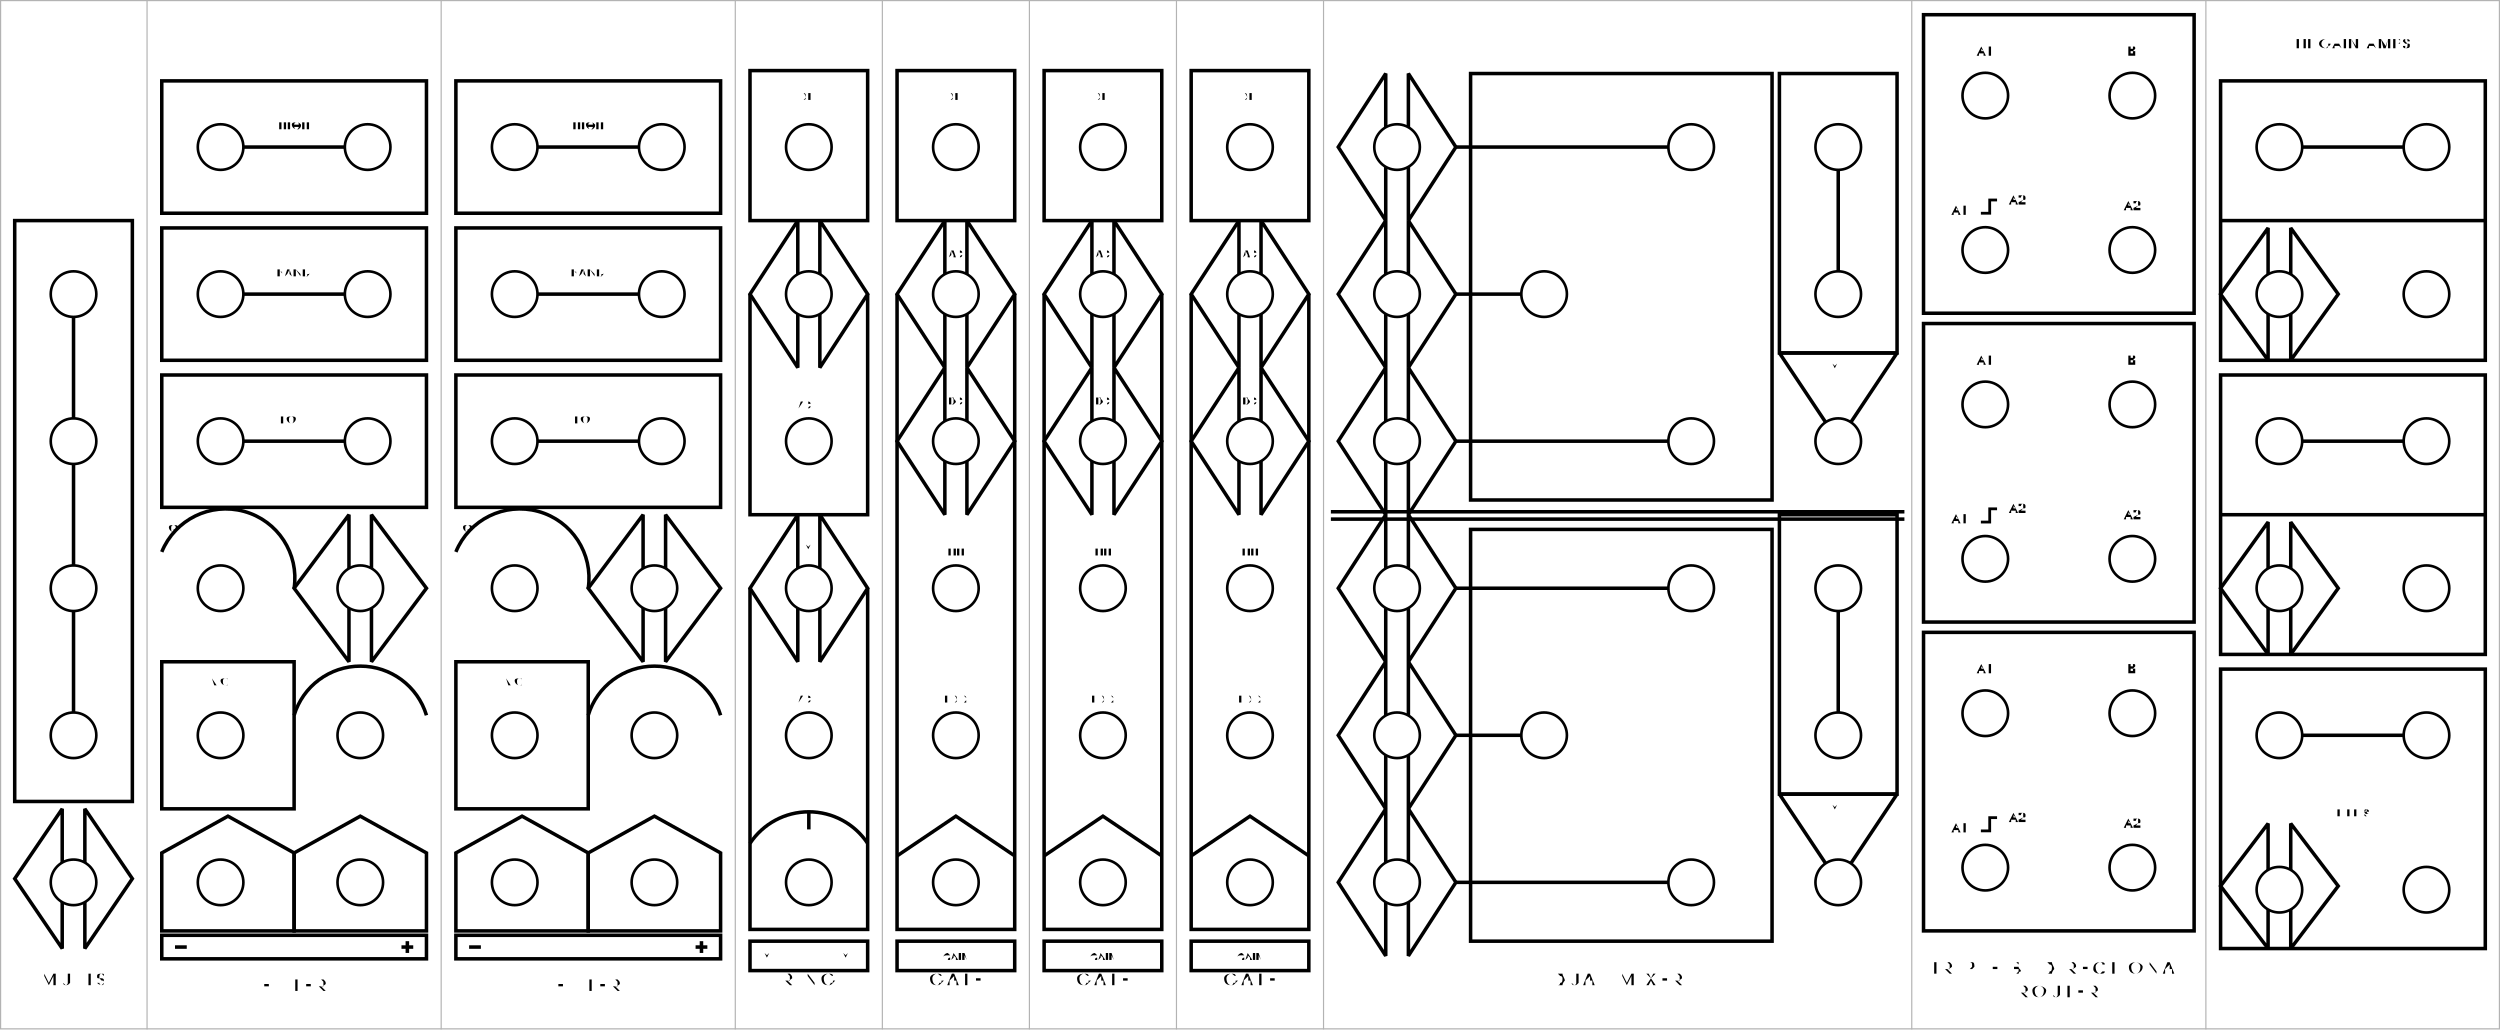
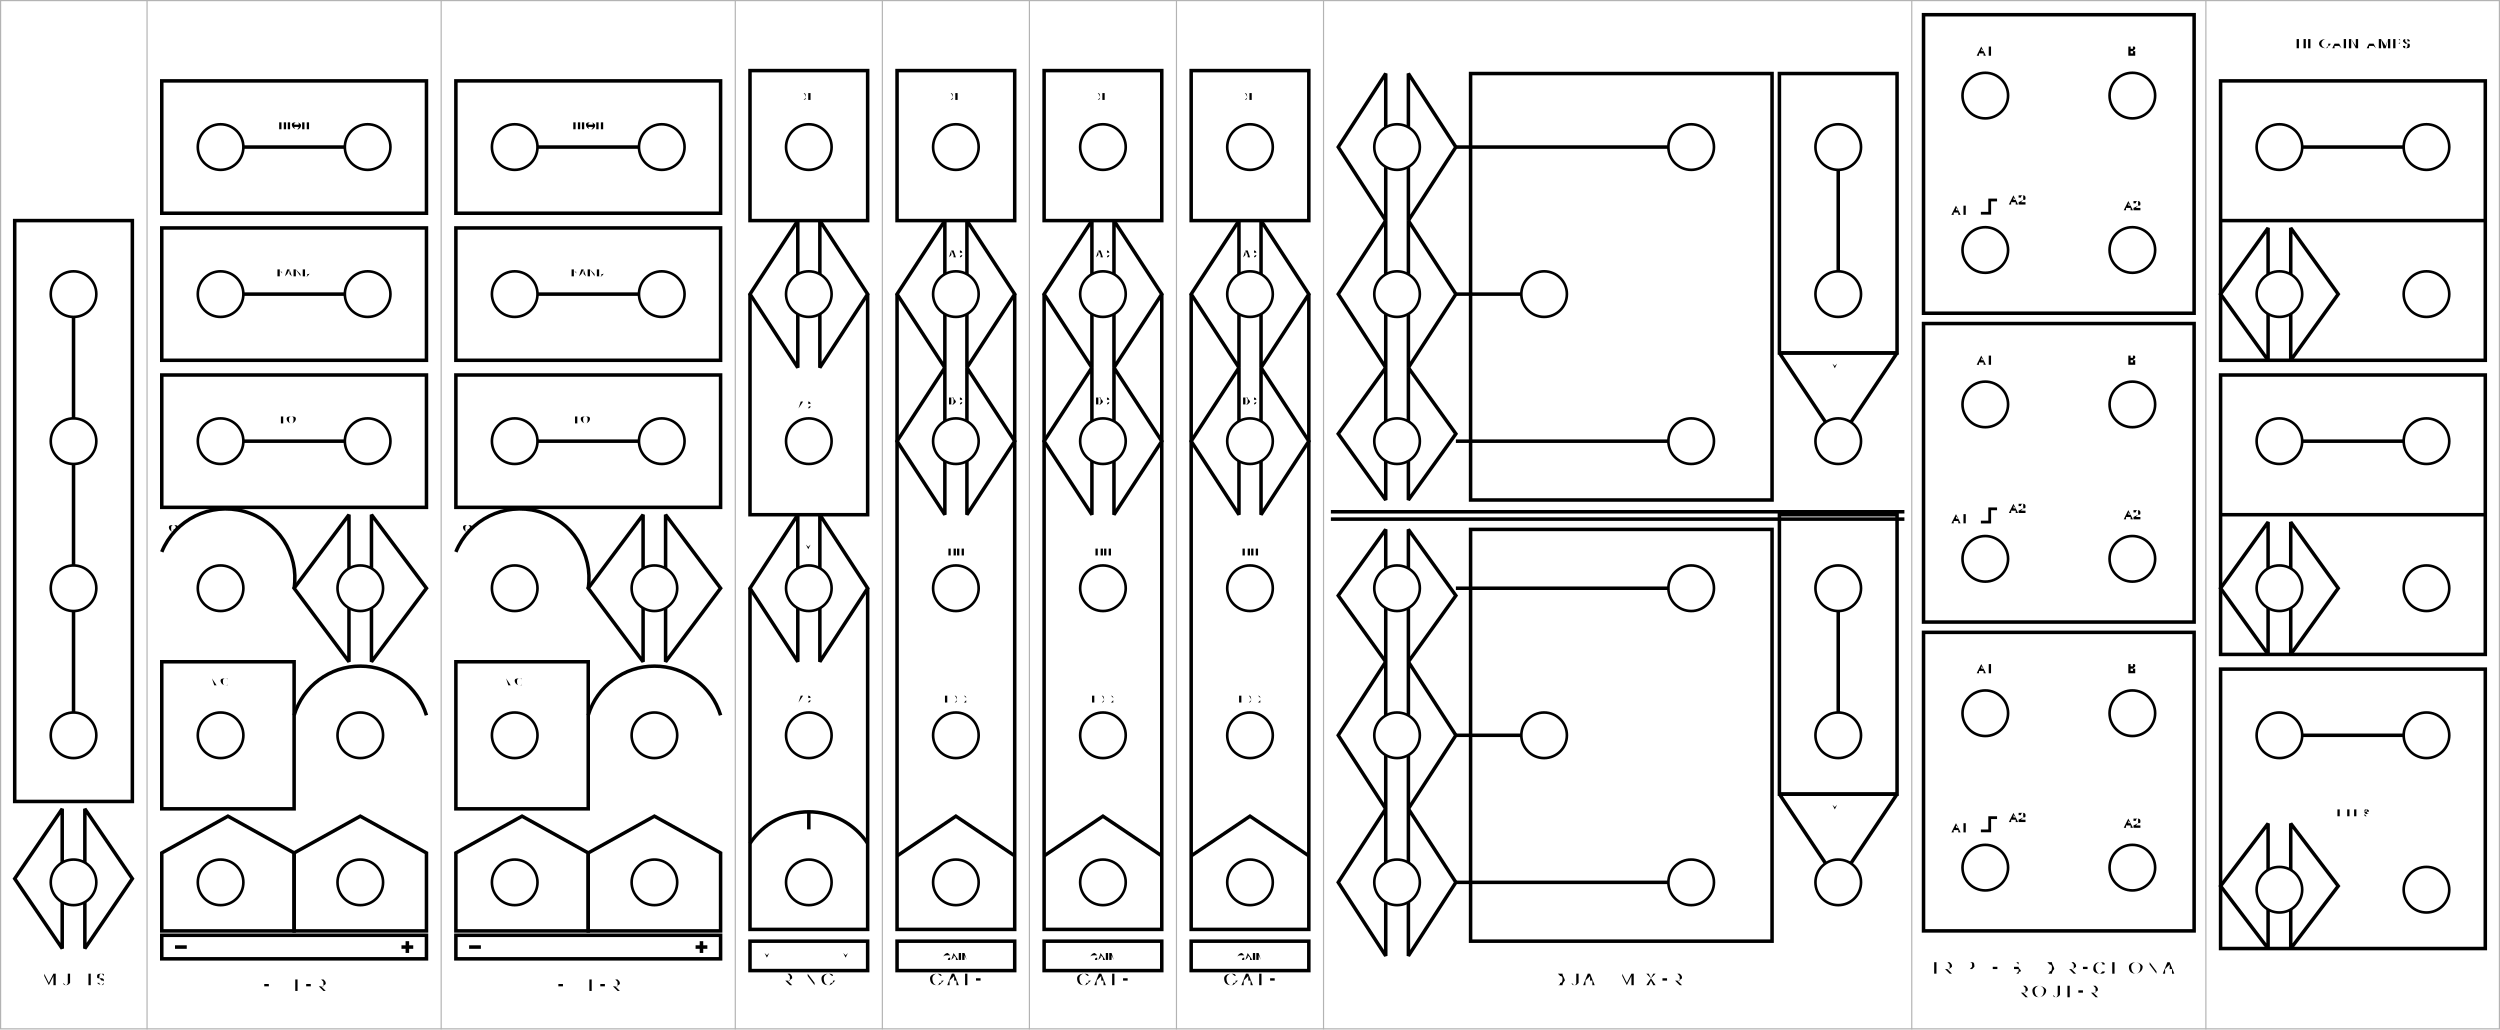
<svg xmlns="http://www.w3.org/2000/svg" width="17in" height="7in" viewBox="0 0 17 7">
  <rect x="0" y="0" width="17" height="7" fill="#ffffff" />
  <rect x="0.004" y="0.004" width="16.992" height="6.992" fill="none" stroke="#b3b3b3" stroke-width="0.008" />
  <g transform="translate(0,0)">
    <path d="M 0.1,1.5 L 0.9,1.5 L 0.9,5.45 L 0.1,5.45 Z" fill="none" stroke="#000000" stroke-width="0.024" stroke-linejoin="miter" stroke-miterlimit="1.5" stroke-linecap="butt" />
    <path d="M 0.5,2 L 0.5,5" fill="none" stroke="#000000" stroke-width="0.024" stroke-linejoin="miter" stroke-miterlimit="1.5" stroke-linecap="butt" />
    <path d="M 0.423,5.5 L 0.1,5.975 L 0.423,6.45 Z" fill="none" stroke="#000000" stroke-width="0.024" stroke-linejoin="miter" stroke-miterlimit="1.5" stroke-linecap="butt" />
    <path d="M 0.577,5.5 L 0.9,5.975 L 0.577,6.45 Z" fill="none" stroke="#000000" stroke-width="0.024" stroke-linejoin="miter" stroke-miterlimit="1.5" stroke-linecap="butt" />
    <circle cx="0.5" cy="2" r="0.155" fill="#ffffff" stroke="#000000" stroke-width="0.018" />
    <circle cx="0.5" cy="3" r="0.155" fill="#ffffff" stroke="#000000" stroke-width="0.018" />
    <circle cx="0.5" cy="4" r="0.155" fill="#ffffff" stroke="#000000" stroke-width="0.018" />
    <circle cx="0.5" cy="5" r="0.155" fill="#ffffff" stroke="#000000" stroke-width="0.018" />
    <circle cx="0.5" cy="6" r="0.155" fill="#ffffff" stroke="#000000" stroke-width="0.018" />
    <text x="0.5" y="6.7" font-family="Futura, 'Century Gothic', 'URW Gothic', 'Avant Garde', 'Liberation Sans', sans-serif" font-size="0.105" font-weight="normal" text-anchor="middle" fill="#000000" letter-spacing="0.03">MULTS</text>
  </g>
  <g transform="translate(1,0)">
    <path d="M 0.1,0.55 L 1.9,0.55 L 1.9,1.45 L 0.1,1.45 Z" fill="none" stroke="#000000" stroke-width="0.024" stroke-linejoin="miter" stroke-miterlimit="1.5" stroke-linecap="butt" />
    <text x="1" y="0.88" font-family="Futura, 'Century Gothic', 'URW Gothic', 'Avant Garde', 'Liberation Sans', sans-serif" font-size="0.07" font-weight="normal" text-anchor="middle" fill="#000000" letter-spacing="0.01">HIGH</text>
    <path d="M 0.5,1 L 1.5,1" fill="none" stroke="#000000" stroke-width="0.024" stroke-linejoin="miter" stroke-miterlimit="1.5" stroke-linecap="butt" />
    <path d="M 0.1,1.55 L 1.9,1.55 L 1.9,2.45 L 0.1,2.45 Z" fill="none" stroke="#000000" stroke-width="0.024" stroke-linejoin="miter" stroke-miterlimit="1.5" stroke-linecap="butt" />
    <text x="1" y="1.88" font-family="Futura, 'Century Gothic', 'URW Gothic', 'Avant Garde', 'Liberation Sans', sans-serif" font-size="0.07" font-weight="normal" text-anchor="middle" fill="#000000" letter-spacing="0.01">BAND</text>
    <path d="M 0.5,2 L 1.5,2" fill="none" stroke="#000000" stroke-width="0.024" stroke-linejoin="miter" stroke-miterlimit="1.5" stroke-linecap="butt" />
    <path d="M 0.1,2.55 L 1.9,2.55 L 1.9,3.45 L 0.1,3.45 Z" fill="none" stroke="#000000" stroke-width="0.024" stroke-linejoin="miter" stroke-miterlimit="1.5" stroke-linecap="butt" />
    <text x="1" y="2.88" font-family="Futura, 'Century Gothic', 'URW Gothic', 'Avant Garde', 'Liberation Sans', sans-serif" font-size="0.07" font-weight="normal" text-anchor="middle" fill="#000000" letter-spacing="0.01">LOW</text>
    <path d="M 0.5,3 L 1.5,3" fill="none" stroke="#000000" stroke-width="0.024" stroke-linejoin="miter" stroke-miterlimit="1.5" stroke-linecap="butt" />
    <path d="M 0.1,3.753 A 0.47,0.47 0 0 1 1,4" fill="none" stroke="#000000" stroke-width="0.024" stroke-linejoin="miter" stroke-miterlimit="1.5" stroke-linecap="butt" />
    <text x="0.18" y="3.62" font-family="Futura, 'Century Gothic', 'URW Gothic', 'Avant Garde', 'Liberation Sans', sans-serif" font-size="0.07" font-weight="normal" text-anchor="middle" fill="#000000" letter-spacing="0.01">Q</text>
    <path d="M 1.373,3.5 L 1,4 L 1.373,4.5 Z" fill="none" stroke="#000000" stroke-width="0.024" stroke-linejoin="miter" stroke-miterlimit="1.5" stroke-linecap="butt" />
    <path d="M 1.526,3.5 L 1.9,4 L 1.526,4.5 Z" fill="none" stroke="#000000" stroke-width="0.024" stroke-linejoin="miter" stroke-miterlimit="1.5" stroke-linecap="butt" />
    <path d="M 0.1,4.5 L 1,4.5 L 1,5.5 L 0.1,5.5 Z" fill="none" stroke="#000000" stroke-width="0.024" stroke-linejoin="miter" stroke-miterlimit="1.5" stroke-linecap="butt" />
    <text x="0.5" y="4.66" font-family="Futura, 'Century Gothic', 'URW Gothic', 'Avant Garde', 'Liberation Sans', sans-serif" font-size="0.07" font-weight="normal" text-anchor="middle" fill="#000000" letter-spacing="0.01">VC</text>
    <path d="M 1,4.864 A 0.47,0.47 0 0 1 1.9,4.864" fill="none" stroke="#000000" stroke-width="0.024" stroke-linejoin="miter" stroke-miterlimit="1.5" stroke-linecap="butt" />
    <path d="M 0.1,6.33 L 0.1,5.8 L 0.55,5.55 L 1,5.8 L 1,6.33 Z" fill="none" stroke="#000000" stroke-width="0.024" stroke-linejoin="miter" stroke-miterlimit="1.5" stroke-linecap="butt" />
    <path d="M 1,6.33 L 1,5.8 L 1.45,5.55 L 1.9,5.8 L 1.9,6.33 Z" fill="none" stroke="#000000" stroke-width="0.024" stroke-linejoin="miter" stroke-miterlimit="1.5" stroke-linecap="butt" />
    <path d="M 0.1,6.36 L 1.9,6.36 L 1.9,6.52 L 0.1,6.52 Z" fill="none" stroke="#000000" stroke-width="0.024" stroke-linejoin="miter" stroke-miterlimit="1.5" stroke-linecap="butt" />
    <path d="M 0.19,6.44 L 0.27,6.44" fill="none" stroke="#000000" stroke-width="0.024" stroke-linejoin="miter" stroke-miterlimit="1.5" stroke-linecap="butt" />
    <path d="M 1.73,6.44 L 1.81,6.44" fill="none" stroke="#000000" stroke-width="0.024" stroke-linejoin="miter" stroke-miterlimit="1.5" stroke-linecap="butt" />
    <path d="M 1.77,6.4 L 1.77,6.48" fill="none" stroke="#000000" stroke-width="0.024" stroke-linejoin="miter" stroke-miterlimit="1.5" stroke-linecap="butt" />
    <circle cx="0.5" cy="1" r="0.155" fill="#ffffff" stroke="#000000" stroke-width="0.018" />
    <circle cx="1.5" cy="1" r="0.155" fill="#ffffff" stroke="#000000" stroke-width="0.018" />
    <circle cx="0.5" cy="2" r="0.155" fill="#ffffff" stroke="#000000" stroke-width="0.018" />
    <circle cx="1.5" cy="2" r="0.155" fill="#ffffff" stroke="#000000" stroke-width="0.018" />
    <circle cx="0.5" cy="3" r="0.155" fill="#ffffff" stroke="#000000" stroke-width="0.018" />
    <circle cx="1.5" cy="3" r="0.155" fill="#ffffff" stroke="#000000" stroke-width="0.018" />
    <circle cx="0.5" cy="4" r="0.155" fill="#ffffff" stroke="#000000" stroke-width="0.018" />
    <circle cx="1.45" cy="4" r="0.155" fill="#ffffff" stroke="#000000" stroke-width="0.018" />
    <circle cx="0.5" cy="5" r="0.155" fill="#ffffff" stroke="#000000" stroke-width="0.018" />
    <circle cx="1.45" cy="5" r="0.155" fill="#ffffff" stroke="#000000" stroke-width="0.018" />
    <circle cx="0.5" cy="6" r="0.155" fill="#ffffff" stroke="#000000" stroke-width="0.018" />
    <circle cx="1.45" cy="6" r="0.155" fill="#ffffff" stroke="#000000" stroke-width="0.018" />
    <text x="1" y="6.74" font-family="Futura, 'Century Gothic', 'URW Gothic', 'Avant Garde', 'Liberation Sans', sans-serif" font-size="0.105" font-weight="normal" text-anchor="middle" fill="#000000" letter-spacing="0.03">FILTER</text>
  </g>
  <line x1="1" y1="0" x2="1" y2="7" stroke="#b3b3b3" stroke-width="0.008" />
  <g transform="translate(3,0)">
    <path d="M 0.1,0.55 L 1.9,0.55 L 1.9,1.45 L 0.1,1.45 Z" fill="none" stroke="#000000" stroke-width="0.024" stroke-linejoin="miter" stroke-miterlimit="1.5" stroke-linecap="butt" />
    <text x="1" y="0.88" font-family="Futura, 'Century Gothic', 'URW Gothic', 'Avant Garde', 'Liberation Sans', sans-serif" font-size="0.07" font-weight="normal" text-anchor="middle" fill="#000000" letter-spacing="0.01">HIGH</text>
    <path d="M 0.5,1 L 1.5,1" fill="none" stroke="#000000" stroke-width="0.024" stroke-linejoin="miter" stroke-miterlimit="1.5" stroke-linecap="butt" />
    <path d="M 0.1,1.55 L 1.9,1.55 L 1.9,2.45 L 0.1,2.45 Z" fill="none" stroke="#000000" stroke-width="0.024" stroke-linejoin="miter" stroke-miterlimit="1.5" stroke-linecap="butt" />
    <text x="1" y="1.88" font-family="Futura, 'Century Gothic', 'URW Gothic', 'Avant Garde', 'Liberation Sans', sans-serif" font-size="0.07" font-weight="normal" text-anchor="middle" fill="#000000" letter-spacing="0.01">BAND</text>
    <path d="M 0.5,2 L 1.5,2" fill="none" stroke="#000000" stroke-width="0.024" stroke-linejoin="miter" stroke-miterlimit="1.5" stroke-linecap="butt" />
    <path d="M 0.1,2.55 L 1.9,2.55 L 1.9,3.45 L 0.1,3.45 Z" fill="none" stroke="#000000" stroke-width="0.024" stroke-linejoin="miter" stroke-miterlimit="1.5" stroke-linecap="butt" />
    <text x="1" y="2.88" font-family="Futura, 'Century Gothic', 'URW Gothic', 'Avant Garde', 'Liberation Sans', sans-serif" font-size="0.07" font-weight="normal" text-anchor="middle" fill="#000000" letter-spacing="0.01">LOW</text>
    <path d="M 0.5,3 L 1.5,3" fill="none" stroke="#000000" stroke-width="0.024" stroke-linejoin="miter" stroke-miterlimit="1.5" stroke-linecap="butt" />
    <path d="M 0.1,3.753 A 0.47,0.47 0 0 1 1,4" fill="none" stroke="#000000" stroke-width="0.024" stroke-linejoin="miter" stroke-miterlimit="1.5" stroke-linecap="butt" />
    <text x="0.18" y="3.62" font-family="Futura, 'Century Gothic', 'URW Gothic', 'Avant Garde', 'Liberation Sans', sans-serif" font-size="0.07" font-weight="normal" text-anchor="middle" fill="#000000" letter-spacing="0.01">Q</text>
    <path d="M 1.373,3.5 L 1,4 L 1.373,4.5 Z" fill="none" stroke="#000000" stroke-width="0.024" stroke-linejoin="miter" stroke-miterlimit="1.5" stroke-linecap="butt" />
    <path d="M 1.526,3.5 L 1.9,4 L 1.526,4.5 Z" fill="none" stroke="#000000" stroke-width="0.024" stroke-linejoin="miter" stroke-miterlimit="1.5" stroke-linecap="butt" />
    <path d="M 0.1,4.5 L 1,4.5 L 1,5.5 L 0.1,5.5 Z" fill="none" stroke="#000000" stroke-width="0.024" stroke-linejoin="miter" stroke-miterlimit="1.5" stroke-linecap="butt" />
    <text x="0.5" y="4.66" font-family="Futura, 'Century Gothic', 'URW Gothic', 'Avant Garde', 'Liberation Sans', sans-serif" font-size="0.07" font-weight="normal" text-anchor="middle" fill="#000000" letter-spacing="0.01">VC</text>
    <path d="M 1,4.864 A 0.47,0.47 0 0 1 1.9,4.864" fill="none" stroke="#000000" stroke-width="0.024" stroke-linejoin="miter" stroke-miterlimit="1.5" stroke-linecap="butt" />
    <path d="M 0.1,6.33 L 0.1,5.8 L 0.55,5.55 L 1,5.8 L 1,6.33 Z" fill="none" stroke="#000000" stroke-width="0.024" stroke-linejoin="miter" stroke-miterlimit="1.5" stroke-linecap="butt" />
    <path d="M 1,6.33 L 1,5.8 L 1.45,5.55 L 1.9,5.8 L 1.9,6.33 Z" fill="none" stroke="#000000" stroke-width="0.024" stroke-linejoin="miter" stroke-miterlimit="1.5" stroke-linecap="butt" />
    <path d="M 0.1,6.36 L 1.9,6.36 L 1.9,6.52 L 0.1,6.52 Z" fill="none" stroke="#000000" stroke-width="0.024" stroke-linejoin="miter" stroke-miterlimit="1.5" stroke-linecap="butt" />
    <path d="M 0.19,6.44 L 0.27,6.44" fill="none" stroke="#000000" stroke-width="0.024" stroke-linejoin="miter" stroke-miterlimit="1.5" stroke-linecap="butt" />
    <path d="M 1.73,6.44 L 1.81,6.44" fill="none" stroke="#000000" stroke-width="0.024" stroke-linejoin="miter" stroke-miterlimit="1.5" stroke-linecap="butt" />
    <path d="M 1.77,6.4 L 1.77,6.48" fill="none" stroke="#000000" stroke-width="0.024" stroke-linejoin="miter" stroke-miterlimit="1.5" stroke-linecap="butt" />
    <circle cx="0.5" cy="1" r="0.155" fill="#ffffff" stroke="#000000" stroke-width="0.018" />
    <circle cx="1.5" cy="1" r="0.155" fill="#ffffff" stroke="#000000" stroke-width="0.018" />
    <circle cx="0.5" cy="2" r="0.155" fill="#ffffff" stroke="#000000" stroke-width="0.018" />
    <circle cx="1.5" cy="2" r="0.155" fill="#ffffff" stroke="#000000" stroke-width="0.018" />
    <circle cx="0.5" cy="3" r="0.155" fill="#ffffff" stroke="#000000" stroke-width="0.018" />
    <circle cx="1.5" cy="3" r="0.155" fill="#ffffff" stroke="#000000" stroke-width="0.018" />
    <circle cx="0.5" cy="4" r="0.155" fill="#ffffff" stroke="#000000" stroke-width="0.018" />
    <circle cx="1.45" cy="4" r="0.155" fill="#ffffff" stroke="#000000" stroke-width="0.018" />
    <circle cx="0.5" cy="5" r="0.155" fill="#ffffff" stroke="#000000" stroke-width="0.018" />
    <circle cx="1.45" cy="5" r="0.155" fill="#ffffff" stroke="#000000" stroke-width="0.018" />
    <circle cx="0.5" cy="6" r="0.155" fill="#ffffff" stroke="#000000" stroke-width="0.018" />
    <circle cx="1.45" cy="6" r="0.155" fill="#ffffff" stroke="#000000" stroke-width="0.018" />
    <text x="1" y="6.74" font-family="Futura, 'Century Gothic', 'URW Gothic', 'Avant Garde', 'Liberation Sans', sans-serif" font-size="0.105" font-weight="normal" text-anchor="middle" fill="#000000" letter-spacing="0.03">FILTER</text>
  </g>
  <line x1="3" y1="0" x2="3" y2="7" stroke="#b3b3b3" stroke-width="0.008" />
  <g transform="translate(5,0)">
    <path d="M 0.1,0.48 L 0.9,0.48 L 0.9,1.5 L 0.1,1.5 Z" fill="none" stroke="#000000" stroke-width="0.024" stroke-linejoin="miter" stroke-miterlimit="1.5" stroke-linecap="butt" />
    <text x="0.5" y="0.68" font-family="Futura, 'Century Gothic', 'URW Gothic', 'Avant Garde', 'Liberation Sans', sans-serif" font-size="0.06" font-weight="normal" text-anchor="middle" fill="#000000" letter-spacing="0.01">OUT</text>
    <path d="M 0.425,1.5 L 0.1,2 L 0.425,2.5 Z" fill="none" stroke="#000000" stroke-width="0.024" stroke-linejoin="miter" stroke-miterlimit="1.5" stroke-linecap="butt" />
    <path d="M 0.575,1.5 L 0.9,2 L 0.575,2.5 Z" fill="none" stroke="#000000" stroke-width="0.024" stroke-linejoin="miter" stroke-miterlimit="1.5" stroke-linecap="butt" />
    <text x="0.5" y="1.75" font-family="Futura, 'Century Gothic', 'URW Gothic', 'Avant Garde', 'Liberation Sans', sans-serif" font-size="0.06" font-weight="normal" text-anchor="middle" fill="#000000">Y</text>
    <path d="M 0.425,3.5 L 0.1,4 L 0.425,4.5 Z" fill="none" stroke="#000000" stroke-width="0.024" stroke-linejoin="miter" stroke-miterlimit="1.5" stroke-linecap="butt" />
    <path d="M 0.575,3.5 L 0.9,4 L 0.575,4.5 Z" fill="none" stroke="#000000" stroke-width="0.024" stroke-linejoin="miter" stroke-miterlimit="1.5" stroke-linecap="butt" />
    <text x="0.5" y="3.75" font-family="Futura, 'Century Gothic', 'URW Gothic', 'Avant Garde', 'Liberation Sans', sans-serif" font-size="0.06" font-weight="normal" text-anchor="middle" fill="#000000">X</text>
    <path d="M 0.1,2 L 0.1,3.5 L 0.9,3.5 L 0.9,2" fill="none" stroke="#000000" stroke-width="0.024" stroke-linejoin="miter" stroke-miterlimit="1.5" stroke-linecap="butt" />
    <text x="0.5" y="2.78" font-family="Futura, 'Century Gothic', 'URW Gothic', 'Avant Garde', 'Liberation Sans', sans-serif" font-size="0.06" font-weight="normal" text-anchor="middle" fill="#000000" letter-spacing="0.01">VC Y</text>
    <path d="M 0.1,4 L 0.1,6.32 L 0.9,6.32 L 0.9,4" fill="none" stroke="#000000" stroke-width="0.024" stroke-linejoin="miter" stroke-miterlimit="1.5" stroke-linecap="butt" />
    <text x="0.5" y="4.78" font-family="Futura, 'Century Gothic', 'URW Gothic', 'Avant Garde', 'Liberation Sans', sans-serif" font-size="0.06" font-weight="normal" text-anchor="middle" fill="#000000" letter-spacing="0.01">VC Y</text>
    <path d="M 0.1,5.735 A 0.48,0.48 0 0 1 0.9,5.735" fill="none" stroke="#000000" stroke-width="0.024" stroke-linejoin="miter" stroke-miterlimit="1.5" stroke-linecap="butt" />
    <path d="M 0.5,5.52 L 0.5,5.64" fill="none" stroke="#000000" stroke-width="0.024" stroke-linejoin="miter" stroke-miterlimit="1.5" stroke-linecap="butt" />
    <path d="M 0.1,6.4 L 0.9,6.4 L 0.9,6.6 L 0.1,6.6 Z" fill="none" stroke="#000000" stroke-width="0.024" stroke-linejoin="miter" stroke-miterlimit="1.5" stroke-linecap="butt" />
    <text x="0.2" y="6.53" font-family="Futura, 'Century Gothic', 'URW Gothic', 'Avant Garde', 'Liberation Sans', sans-serif" font-size="0.055" font-weight="normal" text-anchor="start" fill="#000000">X</text>
    <text x="0.8" y="6.53" font-family="Futura, 'Century Gothic', 'URW Gothic', 'Avant Garde', 'Liberation Sans', sans-serif" font-size="0.055" font-weight="normal" text-anchor="end" fill="#000000">XY</text>
    <circle cx="0.5" cy="1" r="0.155" fill="#ffffff" stroke="#000000" stroke-width="0.018" />
    <circle cx="0.5" cy="2" r="0.155" fill="#ffffff" stroke="#000000" stroke-width="0.018" />
    <circle cx="0.5" cy="4" r="0.155" fill="#ffffff" stroke="#000000" stroke-width="0.018" />
    <circle cx="0.5" cy="3" r="0.155" fill="#ffffff" stroke="#000000" stroke-width="0.018" />
    <circle cx="0.5" cy="5" r="0.155" fill="#ffffff" stroke="#000000" stroke-width="0.018" />
    <circle cx="0.5" cy="6" r="0.155" fill="#ffffff" stroke="#000000" stroke-width="0.018" />
    <text x="0.5" y="6.7" font-family="Futura, 'Century Gothic', 'URW Gothic', 'Avant Garde', 'Liberation Sans', sans-serif" font-size="0.105" font-weight="normal" text-anchor="middle" fill="#000000" letter-spacing="0.03">RING</text>
  </g>
  <line x1="5" y1="0" x2="5" y2="7" stroke="#b3b3b3" stroke-width="0.008" />
  <g transform="translate(6,0)">
    <path d="M 0.1,0.48 L 0.9,0.48 L 0.9,1.5 L 0.1,1.5 Z" fill="none" stroke="#000000" stroke-width="0.024" stroke-linejoin="miter" stroke-miterlimit="1.5" stroke-linecap="butt" />
    <text x="0.5" y="0.68" font-family="Futura, 'Century Gothic', 'URW Gothic', 'Avant Garde', 'Liberation Sans', sans-serif" font-size="0.06" font-weight="normal" text-anchor="middle" fill="#000000" letter-spacing="0.01">OUT</text>
    <path d="M 0.425,1.5 L 0.1,2 L 0.425,2.5 Z" fill="none" stroke="#000000" stroke-width="0.024" stroke-linejoin="miter" stroke-miterlimit="1.5" stroke-linecap="butt" />
    <path d="M 0.575,1.5 L 0.9,2 L 0.575,2.5 Z" fill="none" stroke="#000000" stroke-width="0.024" stroke-linejoin="miter" stroke-miterlimit="1.5" stroke-linecap="butt" />
    <text x="0.5" y="1.75" font-family="Futura, 'Century Gothic', 'URW Gothic', 'Avant Garde', 'Liberation Sans', sans-serif" font-size="0.06" font-weight="normal" text-anchor="middle" fill="#000000">AC</text>
    <path d="M 0.425,2.5 L 0.1,3 L 0.425,3.5 Z" fill="none" stroke="#000000" stroke-width="0.024" stroke-linejoin="miter" stroke-miterlimit="1.5" stroke-linecap="butt" />
    <path d="M 0.575,2.5 L 0.9,3 L 0.575,3.5 Z" fill="none" stroke="#000000" stroke-width="0.024" stroke-linejoin="miter" stroke-miterlimit="1.5" stroke-linecap="butt" />
    <text x="0.5" y="2.75" font-family="Futura, 'Century Gothic', 'URW Gothic', 'Avant Garde', 'Liberation Sans', sans-serif" font-size="0.06" font-weight="normal" text-anchor="middle" fill="#000000">DC</text>
    <path d="M 0.1,2 L 0.1,6.32 L 0.9,6.32 L 0.9,2" fill="none" stroke="#000000" stroke-width="0.024" stroke-linejoin="miter" stroke-miterlimit="1.5" stroke-linecap="butt" />
    <text x="0.5" y="3.78" font-family="Futura, 'Century Gothic', 'URW Gothic', 'Avant Garde', 'Liberation Sans', sans-serif" font-size="0.06" font-weight="normal" text-anchor="middle" fill="#000000" letter-spacing="0.01">LIN</text>
    <text x="0.5" y="4.78" font-family="Futura, 'Century Gothic', 'URW Gothic', 'Avant Garde', 'Liberation Sans', sans-serif" font-size="0.06" font-weight="normal" text-anchor="middle" fill="#000000" letter-spacing="0.01">LOG</text>
    <path d="M 0.1,5.82 L 0.5,5.55 L 0.9,5.82" fill="none" stroke="#000000" stroke-width="0.024" stroke-linejoin="miter" stroke-miterlimit="1.5" stroke-linecap="butt" />
    <path d="M 0.1,6.4 L 0.9,6.4 L 0.9,6.6 L 0.1,6.6 Z" fill="none" stroke="#000000" stroke-width="0.024" stroke-linejoin="miter" stroke-miterlimit="1.5" stroke-linecap="butt" />
    <text x="0.5" y="6.53" font-family="Futura, 'Century Gothic', 'URW Gothic', 'Avant Garde', 'Liberation Sans', sans-serif" font-size="0.055" font-weight="normal" text-anchor="middle" fill="#000000" letter-spacing="0.01">GAIN</text>
    <circle cx="0.5" cy="1" r="0.155" fill="#ffffff" stroke="#000000" stroke-width="0.018" />
    <circle cx="0.5" cy="2" r="0.155" fill="#ffffff" stroke="#000000" stroke-width="0.018" />
    <circle cx="0.5" cy="3" r="0.155" fill="#ffffff" stroke="#000000" stroke-width="0.018" />
    <circle cx="0.5" cy="4" r="0.155" fill="#ffffff" stroke="#000000" stroke-width="0.018" />
    <circle cx="0.5" cy="5" r="0.155" fill="#ffffff" stroke="#000000" stroke-width="0.018" />
    <circle cx="0.5" cy="6" r="0.155" fill="#ffffff" stroke="#000000" stroke-width="0.018" />
    <text x="0.5" y="6.7" font-family="Futura, 'Century Gothic', 'URW Gothic', 'Avant Garde', 'Liberation Sans', sans-serif" font-size="0.105" font-weight="normal" text-anchor="middle" fill="#000000" letter-spacing="0.03">GATE</text>
  </g>
  <line x1="6" y1="0" x2="6" y2="7" stroke="#b3b3b3" stroke-width="0.008" />
  <g transform="translate(7,0)">
    <path d="M 0.1,0.48 L 0.9,0.48 L 0.9,1.5 L 0.1,1.5 Z" fill="none" stroke="#000000" stroke-width="0.024" stroke-linejoin="miter" stroke-miterlimit="1.5" stroke-linecap="butt" />
    <text x="0.5" y="0.68" font-family="Futura, 'Century Gothic', 'URW Gothic', 'Avant Garde', 'Liberation Sans', sans-serif" font-size="0.06" font-weight="normal" text-anchor="middle" fill="#000000" letter-spacing="0.01">OUT</text>
    <path d="M 0.425,1.5 L 0.1,2 L 0.425,2.5 Z" fill="none" stroke="#000000" stroke-width="0.024" stroke-linejoin="miter" stroke-miterlimit="1.5" stroke-linecap="butt" />
    <path d="M 0.575,1.5 L 0.9,2 L 0.575,2.5 Z" fill="none" stroke="#000000" stroke-width="0.024" stroke-linejoin="miter" stroke-miterlimit="1.5" stroke-linecap="butt" />
    <text x="0.5" y="1.75" font-family="Futura, 'Century Gothic', 'URW Gothic', 'Avant Garde', 'Liberation Sans', sans-serif" font-size="0.06" font-weight="normal" text-anchor="middle" fill="#000000">AC</text>
    <path d="M 0.425,2.5 L 0.1,3 L 0.425,3.5 Z" fill="none" stroke="#000000" stroke-width="0.024" stroke-linejoin="miter" stroke-miterlimit="1.5" stroke-linecap="butt" />
    <path d="M 0.575,2.5 L 0.9,3 L 0.575,3.5 Z" fill="none" stroke="#000000" stroke-width="0.024" stroke-linejoin="miter" stroke-miterlimit="1.5" stroke-linecap="butt" />
    <text x="0.5" y="2.75" font-family="Futura, 'Century Gothic', 'URW Gothic', 'Avant Garde', 'Liberation Sans', sans-serif" font-size="0.06" font-weight="normal" text-anchor="middle" fill="#000000">DC</text>
    <path d="M 0.1,2 L 0.1,6.32 L 0.9,6.32 L 0.9,2" fill="none" stroke="#000000" stroke-width="0.024" stroke-linejoin="miter" stroke-miterlimit="1.5" stroke-linecap="butt" />
    <text x="0.5" y="3.78" font-family="Futura, 'Century Gothic', 'URW Gothic', 'Avant Garde', 'Liberation Sans', sans-serif" font-size="0.06" font-weight="normal" text-anchor="middle" fill="#000000" letter-spacing="0.01">LIN</text>
    <text x="0.5" y="4.78" font-family="Futura, 'Century Gothic', 'URW Gothic', 'Avant Garde', 'Liberation Sans', sans-serif" font-size="0.06" font-weight="normal" text-anchor="middle" fill="#000000" letter-spacing="0.01">LOG</text>
    <path d="M 0.1,5.82 L 0.5,5.55 L 0.9,5.82" fill="none" stroke="#000000" stroke-width="0.024" stroke-linejoin="miter" stroke-miterlimit="1.5" stroke-linecap="butt" />
    <path d="M 0.1,6.4 L 0.9,6.4 L 0.9,6.6 L 0.1,6.6 Z" fill="none" stroke="#000000" stroke-width="0.024" stroke-linejoin="miter" stroke-miterlimit="1.5" stroke-linecap="butt" />
    <text x="0.5" y="6.53" font-family="Futura, 'Century Gothic', 'URW Gothic', 'Avant Garde', 'Liberation Sans', sans-serif" font-size="0.055" font-weight="normal" text-anchor="middle" fill="#000000" letter-spacing="0.01">GAIN</text>
    <circle cx="0.5" cy="1" r="0.155" fill="#ffffff" stroke="#000000" stroke-width="0.018" />
    <circle cx="0.5" cy="2" r="0.155" fill="#ffffff" stroke="#000000" stroke-width="0.018" />
    <circle cx="0.5" cy="3" r="0.155" fill="#ffffff" stroke="#000000" stroke-width="0.018" />
    <circle cx="0.5" cy="4" r="0.155" fill="#ffffff" stroke="#000000" stroke-width="0.018" />
    <circle cx="0.5" cy="5" r="0.155" fill="#ffffff" stroke="#000000" stroke-width="0.018" />
    <circle cx="0.5" cy="6" r="0.155" fill="#ffffff" stroke="#000000" stroke-width="0.018" />
    <text x="0.5" y="6.7" font-family="Futura, 'Century Gothic', 'URW Gothic', 'Avant Garde', 'Liberation Sans', sans-serif" font-size="0.105" font-weight="normal" text-anchor="middle" fill="#000000" letter-spacing="0.03">GATE</text>
  </g>
  <line x1="7" y1="0" x2="7" y2="7" stroke="#b3b3b3" stroke-width="0.008" />
  <g transform="translate(8,0)">
    <path d="M 0.1,0.48 L 0.9,0.48 L 0.9,1.5 L 0.1,1.5 Z" fill="none" stroke="#000000" stroke-width="0.024" stroke-linejoin="miter" stroke-miterlimit="1.5" stroke-linecap="butt" />
    <text x="0.5" y="0.68" font-family="Futura, 'Century Gothic', 'URW Gothic', 'Avant Garde', 'Liberation Sans', sans-serif" font-size="0.06" font-weight="normal" text-anchor="middle" fill="#000000" letter-spacing="0.01">OUT</text>
    <path d="M 0.425,1.5 L 0.1,2 L 0.425,2.5 Z" fill="none" stroke="#000000" stroke-width="0.024" stroke-linejoin="miter" stroke-miterlimit="1.5" stroke-linecap="butt" />
    <path d="M 0.575,1.5 L 0.9,2 L 0.575,2.5 Z" fill="none" stroke="#000000" stroke-width="0.024" stroke-linejoin="miter" stroke-miterlimit="1.5" stroke-linecap="butt" />
    <text x="0.5" y="1.75" font-family="Futura, 'Century Gothic', 'URW Gothic', 'Avant Garde', 'Liberation Sans', sans-serif" font-size="0.06" font-weight="normal" text-anchor="middle" fill="#000000">AC</text>
    <path d="M 0.425,2.5 L 0.1,3 L 0.425,3.5 Z" fill="none" stroke="#000000" stroke-width="0.024" stroke-linejoin="miter" stroke-miterlimit="1.5" stroke-linecap="butt" />
    <path d="M 0.575,2.5 L 0.9,3 L 0.575,3.5 Z" fill="none" stroke="#000000" stroke-width="0.024" stroke-linejoin="miter" stroke-miterlimit="1.5" stroke-linecap="butt" />
    <text x="0.5" y="2.75" font-family="Futura, 'Century Gothic', 'URW Gothic', 'Avant Garde', 'Liberation Sans', sans-serif" font-size="0.06" font-weight="normal" text-anchor="middle" fill="#000000">DC</text>
    <path d="M 0.1,2 L 0.1,6.32 L 0.9,6.32 L 0.9,2" fill="none" stroke="#000000" stroke-width="0.024" stroke-linejoin="miter" stroke-miterlimit="1.5" stroke-linecap="butt" />
    <text x="0.5" y="3.78" font-family="Futura, 'Century Gothic', 'URW Gothic', 'Avant Garde', 'Liberation Sans', sans-serif" font-size="0.06" font-weight="normal" text-anchor="middle" fill="#000000" letter-spacing="0.01">LIN</text>
    <text x="0.5" y="4.78" font-family="Futura, 'Century Gothic', 'URW Gothic', 'Avant Garde', 'Liberation Sans', sans-serif" font-size="0.06" font-weight="normal" text-anchor="middle" fill="#000000" letter-spacing="0.01">LOG</text>
    <path d="M 0.1,5.82 L 0.5,5.55 L 0.9,5.82" fill="none" stroke="#000000" stroke-width="0.024" stroke-linejoin="miter" stroke-miterlimit="1.5" stroke-linecap="butt" />
    <path d="M 0.1,6.4 L 0.9,6.4 L 0.9,6.6 L 0.1,6.6 Z" fill="none" stroke="#000000" stroke-width="0.024" stroke-linejoin="miter" stroke-miterlimit="1.5" stroke-linecap="butt" />
    <text x="0.5" y="6.53" font-family="Futura, 'Century Gothic', 'URW Gothic', 'Avant Garde', 'Liberation Sans', sans-serif" font-size="0.055" font-weight="normal" text-anchor="middle" fill="#000000" letter-spacing="0.01">GAIN</text>
    <circle cx="0.5" cy="1" r="0.155" fill="#ffffff" stroke="#000000" stroke-width="0.018" />
    <circle cx="0.5" cy="2" r="0.155" fill="#ffffff" stroke="#000000" stroke-width="0.018" />
    <circle cx="0.5" cy="3" r="0.155" fill="#ffffff" stroke="#000000" stroke-width="0.018" />
    <circle cx="0.5" cy="4" r="0.155" fill="#ffffff" stroke="#000000" stroke-width="0.018" />
    <circle cx="0.5" cy="5" r="0.155" fill="#ffffff" stroke="#000000" stroke-width="0.018" />
    <circle cx="0.5" cy="6" r="0.155" fill="#ffffff" stroke="#000000" stroke-width="0.018" />
    <text x="0.5" y="6.7" font-family="Futura, 'Century Gothic', 'URW Gothic', 'Avant Garde', 'Liberation Sans', sans-serif" font-size="0.105" font-weight="normal" text-anchor="middle" fill="#000000" letter-spacing="0.03">GATE</text>
  </g>
  <line x1="8" y1="0" x2="8" y2="7" stroke="#b3b3b3" stroke-width="0.008" />
  <g transform="translate(9,0)">
    <path d="M 0.423,0.5 L 0.1,1 L 0.423,1.5 Z" fill="none" stroke="#000000" stroke-width="0.024" stroke-linejoin="miter" stroke-miterlimit="1.5" stroke-linecap="butt" />
    <path d="M 0.577,0.5 L 0.9,1 L 0.577,1.5 Z" fill="none" stroke="#000000" stroke-width="0.024" stroke-linejoin="miter" stroke-miterlimit="1.5" stroke-linecap="butt" />
    <path d="M 0.9,1 L 2.5,1" fill="none" stroke="#000000" stroke-width="0.024" stroke-linejoin="miter" stroke-miterlimit="1.5" stroke-linecap="butt" />
    <path d="M 0.423,1.5 L 0.1,2 L 0.423,2.5 Z" fill="none" stroke="#000000" stroke-width="0.024" stroke-linejoin="miter" stroke-miterlimit="1.5" stroke-linecap="butt" />
    <path d="M 0.577,1.5 L 0.9,2 L 0.577,2.5 Z" fill="none" stroke="#000000" stroke-width="0.024" stroke-linejoin="miter" stroke-miterlimit="1.5" stroke-linecap="butt" />
    <path d="M 0.9,2 L 1.5,2" fill="none" stroke="#000000" stroke-width="0.024" stroke-linejoin="miter" stroke-miterlimit="1.5" stroke-linecap="butt" />
-     <path d="M 0.423,2.5 L 0.1,3 L 0.423,3.5 Z" fill="none" stroke="#000000" stroke-width="0.024" stroke-linejoin="miter" stroke-miterlimit="1.5" stroke-linecap="butt" />
-     <path d="M 0.577,2.5 L 0.9,3 L 0.577,3.5 Z" fill="none" stroke="#000000" stroke-width="0.024" stroke-linejoin="miter" stroke-miterlimit="1.5" stroke-linecap="butt" />
+     <path d="M 0.423,2.5 L 0.1,2.95 L 0.423,3.4 Z" fill="none" stroke="#000000" stroke-width="0.024" stroke-linejoin="miter" stroke-miterlimit="1.5" stroke-linecap="butt" />
+     <path d="M 0.577,2.5 L 0.9,2.95 L 0.577,3.4 Z" fill="none" stroke="#000000" stroke-width="0.024" stroke-linejoin="miter" stroke-miterlimit="1.5" stroke-linecap="butt" />
    <path d="M 0.9,3 L 2.5,3" fill="none" stroke="#000000" stroke-width="0.024" stroke-linejoin="miter" stroke-miterlimit="1.5" stroke-linecap="butt" />
    <path d="M 3.1,0.5 L 3.9,0.5 L 3.9,2.4 L 3.1,2.4 Z" fill="none" stroke="#000000" stroke-width="0.024" stroke-linejoin="miter" stroke-miterlimit="1.5" stroke-linecap="butt" />
    <path d="M 3.5,1 L 3.5,2" fill="none" stroke="#000000" stroke-width="0.024" stroke-linejoin="miter" stroke-miterlimit="1.5" stroke-linecap="butt" />
    <path d="M 3.1,2.4 L 3.5,3 L 3.9,2.4 Z" fill="none" stroke="#000000" stroke-width="0.024" stroke-linejoin="miter" stroke-miterlimit="1.5" stroke-linecap="butt" />
    <text x="3.5" y="2.52" font-family="Futura, 'Century Gothic', 'URW Gothic', 'Avant Garde', 'Liberation Sans', sans-serif" font-size="0.06" font-weight="normal" text-anchor="middle" fill="#000000" letter-spacing="0.01">X1</text>
    <path d="M 1,0.5 L 3.05,0.5 L 3.05,3.4 L 1,3.4 Z" fill="none" stroke="#000000" stroke-width="0.024" stroke-linejoin="miter" stroke-miterlimit="1.5" stroke-linecap="butt" />
-     <path d="M 0.423,3.5 L 0.1,4 L 0.423,4.5 Z" fill="none" stroke="#000000" stroke-width="0.024" stroke-linejoin="miter" stroke-miterlimit="1.5" stroke-linecap="butt" />
-     <path d="M 0.577,3.5 L 0.9,4 L 0.577,4.5 Z" fill="none" stroke="#000000" stroke-width="0.024" stroke-linejoin="miter" stroke-miterlimit="1.5" stroke-linecap="butt" />
+     <path d="M 0.423,3.6 L 0.1,4.05 L 0.423,4.5 Z" fill="none" stroke="#000000" stroke-width="0.024" stroke-linejoin="miter" stroke-miterlimit="1.5" stroke-linecap="butt" />
+     <path d="M 0.577,3.6 L 0.9,4.05 L 0.577,4.5 Z" fill="none" stroke="#000000" stroke-width="0.024" stroke-linejoin="miter" stroke-miterlimit="1.5" stroke-linecap="butt" />
    <path d="M 0.9,4 L 2.5,4" fill="none" stroke="#000000" stroke-width="0.024" stroke-linejoin="miter" stroke-miterlimit="1.5" stroke-linecap="butt" />
    <path d="M 0.423,4.5 L 0.1,5 L 0.423,5.5 Z" fill="none" stroke="#000000" stroke-width="0.024" stroke-linejoin="miter" stroke-miterlimit="1.5" stroke-linecap="butt" />
    <path d="M 0.577,4.5 L 0.9,5 L 0.577,5.5 Z" fill="none" stroke="#000000" stroke-width="0.024" stroke-linejoin="miter" stroke-miterlimit="1.5" stroke-linecap="butt" />
    <path d="M 0.9,5 L 1.5,5" fill="none" stroke="#000000" stroke-width="0.024" stroke-linejoin="miter" stroke-miterlimit="1.5" stroke-linecap="butt" />
    <path d="M 0.423,5.5 L 0.1,6 L 0.423,6.5 Z" fill="none" stroke="#000000" stroke-width="0.024" stroke-linejoin="miter" stroke-miterlimit="1.5" stroke-linecap="butt" />
    <path d="M 0.577,5.5 L 0.9,6 L 0.577,6.5 Z" fill="none" stroke="#000000" stroke-width="0.024" stroke-linejoin="miter" stroke-miterlimit="1.5" stroke-linecap="butt" />
    <path d="M 0.9,6 L 2.5,6" fill="none" stroke="#000000" stroke-width="0.024" stroke-linejoin="miter" stroke-miterlimit="1.5" stroke-linecap="butt" />
    <path d="M 3.1,3.5 L 3.9,3.5 L 3.9,5.4 L 3.1,5.4 Z" fill="none" stroke="#000000" stroke-width="0.024" stroke-linejoin="miter" stroke-miterlimit="1.5" stroke-linecap="butt" />
    <path d="M 3.5,4 L 3.5,5" fill="none" stroke="#000000" stroke-width="0.024" stroke-linejoin="miter" stroke-miterlimit="1.5" stroke-linecap="butt" />
    <path d="M 3.1,5.4 L 3.5,6 L 3.9,5.4 Z" fill="none" stroke="#000000" stroke-width="0.024" stroke-linejoin="miter" stroke-miterlimit="1.5" stroke-linecap="butt" />
    <text x="3.5" y="5.52" font-family="Futura, 'Century Gothic', 'URW Gothic', 'Avant Garde', 'Liberation Sans', sans-serif" font-size="0.06" font-weight="normal" text-anchor="middle" fill="#000000" letter-spacing="0.01">X1</text>
    <path d="M 1,3.6 L 3.05,3.6 L 3.05,6.4 L 1,6.4 Z" fill="none" stroke="#000000" stroke-width="0.024" stroke-linejoin="miter" stroke-miterlimit="1.5" stroke-linecap="butt" />
    <path d="M 0.05,3.48 L 3.95,3.48" fill="none" stroke="#000000" stroke-width="0.024" stroke-linejoin="miter" stroke-miterlimit="1.5" stroke-linecap="butt" />
    <path d="M 0.05,3.53 L 3.95,3.53" fill="none" stroke="#000000" stroke-width="0.024" stroke-linejoin="miter" stroke-miterlimit="1.5" stroke-linecap="butt" />
    <circle cx="0.5" cy="1" r="0.155" fill="#ffffff" stroke="#000000" stroke-width="0.018" />
    <circle cx="2.5" cy="1" r="0.155" fill="#ffffff" stroke="#000000" stroke-width="0.018" />
    <circle cx="0.5" cy="2" r="0.155" fill="#ffffff" stroke="#000000" stroke-width="0.018" />
    <circle cx="1.5" cy="2" r="0.155" fill="#ffffff" stroke="#000000" stroke-width="0.018" />
    <circle cx="0.5" cy="3" r="0.155" fill="#ffffff" stroke="#000000" stroke-width="0.018" />
    <circle cx="2.5" cy="3" r="0.155" fill="#ffffff" stroke="#000000" stroke-width="0.018" />
    <circle cx="3.5" cy="1" r="0.155" fill="#ffffff" stroke="#000000" stroke-width="0.018" />
    <circle cx="3.5" cy="2" r="0.155" fill="#ffffff" stroke="#000000" stroke-width="0.018" />
    <circle cx="3.5" cy="3" r="0.155" fill="#ffffff" stroke="#000000" stroke-width="0.018" />
    <circle cx="0.5" cy="4" r="0.155" fill="#ffffff" stroke="#000000" stroke-width="0.018" />
    <circle cx="2.5" cy="4" r="0.155" fill="#ffffff" stroke="#000000" stroke-width="0.018" />
    <circle cx="0.5" cy="5" r="0.155" fill="#ffffff" stroke="#000000" stroke-width="0.018" />
    <circle cx="1.5" cy="5" r="0.155" fill="#ffffff" stroke="#000000" stroke-width="0.018" />
    <circle cx="0.5" cy="6" r="0.155" fill="#ffffff" stroke="#000000" stroke-width="0.018" />
    <circle cx="2.5" cy="6" r="0.155" fill="#ffffff" stroke="#000000" stroke-width="0.018" />
    <circle cx="3.5" cy="4" r="0.155" fill="#ffffff" stroke="#000000" stroke-width="0.018" />
    <circle cx="3.5" cy="5" r="0.155" fill="#ffffff" stroke="#000000" stroke-width="0.018" />
    <circle cx="3.5" cy="6" r="0.155" fill="#ffffff" stroke="#000000" stroke-width="0.018" />
    <text x="2" y="6.7" font-family="Futura, 'Century Gothic', 'URW Gothic', 'Avant Garde', 'Liberation Sans', sans-serif" font-size="0.105" font-weight="normal" text-anchor="middle" fill="#000000" letter-spacing="0.03">DUAL MIXER</text>
  </g>
  <line x1="9" y1="0" x2="9" y2="7" stroke="#b3b3b3" stroke-width="0.008" />
  <g transform="translate(13,0)">
    <path d="M 0.08,0.1 L 1.92,0.1 L 1.92,2.13 L 0.08,2.13 Z" fill="none" stroke="#000000" stroke-width="0.024" stroke-linejoin="miter" stroke-miterlimit="1.5" stroke-linecap="butt" />
    <text x="0.5" y="0.38" font-family="Futura, 'Century Gothic', 'URW Gothic', 'Avant Garde', 'Liberation Sans', sans-serif" font-size="0.09" font-weight="bold" text-anchor="middle" fill="#000000">A1</text>
    <text x="1.5" y="0.38" font-family="Futura, 'Century Gothic', 'URW Gothic', 'Avant Garde', 'Liberation Sans', sans-serif" font-size="0.09" font-weight="bold" text-anchor="middle" fill="#000000">B</text>
    <text x="0.33" y="1.46" font-family="Futura, 'Century Gothic', 'URW Gothic', 'Avant Garde', 'Liberation Sans', sans-serif" font-size="0.09" font-weight="bold" text-anchor="middle" fill="#000000">A1</text>
    <path d="M 0.47,1.45 L 0.53,1.45 L 0.53,1.36 L 0.58,1.36" fill="none" stroke="#000000" stroke-width="0.019" stroke-linejoin="miter" stroke-miterlimit="1.5" stroke-linecap="butt" />
    <text x="0.72" y="1.39" font-family="Futura, 'Century Gothic', 'URW Gothic', 'Avant Garde', 'Liberation Sans', sans-serif" font-size="0.09" font-weight="bold" text-anchor="middle" fill="#000000">A2</text>
    <text x="1.5" y="1.43" font-family="Futura, 'Century Gothic', 'URW Gothic', 'Avant Garde', 'Liberation Sans', sans-serif" font-size="0.09" font-weight="bold" text-anchor="middle" fill="#000000">A2</text>
    <path d="M 0.08,2.2 L 1.92,2.2 L 1.92,4.23 L 0.08,4.23 Z" fill="none" stroke="#000000" stroke-width="0.024" stroke-linejoin="miter" stroke-miterlimit="1.5" stroke-linecap="butt" />
    <text x="0.5" y="2.48" font-family="Futura, 'Century Gothic', 'URW Gothic', 'Avant Garde', 'Liberation Sans', sans-serif" font-size="0.09" font-weight="bold" text-anchor="middle" fill="#000000">A1</text>
    <text x="1.5" y="2.48" font-family="Futura, 'Century Gothic', 'URW Gothic', 'Avant Garde', 'Liberation Sans', sans-serif" font-size="0.09" font-weight="bold" text-anchor="middle" fill="#000000">B</text>
    <text x="0.33" y="3.56" font-family="Futura, 'Century Gothic', 'URW Gothic', 'Avant Garde', 'Liberation Sans', sans-serif" font-size="0.09" font-weight="bold" text-anchor="middle" fill="#000000">A1</text>
    <path d="M 0.47,3.55 L 0.53,3.55 L 0.53,3.46 L 0.58,3.46" fill="none" stroke="#000000" stroke-width="0.019" stroke-linejoin="miter" stroke-miterlimit="1.5" stroke-linecap="butt" />
    <text x="0.72" y="3.49" font-family="Futura, 'Century Gothic', 'URW Gothic', 'Avant Garde', 'Liberation Sans', sans-serif" font-size="0.09" font-weight="bold" text-anchor="middle" fill="#000000">A2</text>
    <text x="1.5" y="3.53" font-family="Futura, 'Century Gothic', 'URW Gothic', 'Avant Garde', 'Liberation Sans', sans-serif" font-size="0.09" font-weight="bold" text-anchor="middle" fill="#000000">A2</text>
    <path d="M 0.08,4.3 L 1.92,4.3 L 1.92,6.33 L 0.08,6.33 Z" fill="none" stroke="#000000" stroke-width="0.024" stroke-linejoin="miter" stroke-miterlimit="1.5" stroke-linecap="butt" />
    <text x="0.5" y="4.58" font-family="Futura, 'Century Gothic', 'URW Gothic', 'Avant Garde', 'Liberation Sans', sans-serif" font-size="0.09" font-weight="bold" text-anchor="middle" fill="#000000">A1</text>
    <text x="1.5" y="4.58" font-family="Futura, 'Century Gothic', 'URW Gothic', 'Avant Garde', 'Liberation Sans', sans-serif" font-size="0.09" font-weight="bold" text-anchor="middle" fill="#000000">B</text>
    <text x="0.33" y="5.66" font-family="Futura, 'Century Gothic', 'URW Gothic', 'Avant Garde', 'Liberation Sans', sans-serif" font-size="0.09" font-weight="bold" text-anchor="middle" fill="#000000">A1</text>
    <path d="M 0.47,5.65 L 0.53,5.65 L 0.53,5.56 L 0.58,5.56" fill="none" stroke="#000000" stroke-width="0.019" stroke-linejoin="miter" stroke-miterlimit="1.5" stroke-linecap="butt" />
    <text x="0.72" y="5.59" font-family="Futura, 'Century Gothic', 'URW Gothic', 'Avant Garde', 'Liberation Sans', sans-serif" font-size="0.09" font-weight="bold" text-anchor="middle" fill="#000000">A2</text>
    <text x="1.5" y="5.63" font-family="Futura, 'Century Gothic', 'URW Gothic', 'Avant Garde', 'Liberation Sans', sans-serif" font-size="0.09" font-weight="bold" text-anchor="middle" fill="#000000">A2</text>
    <text x="1" y="6.62" font-family="Futura, 'Century Gothic', 'URW Gothic', 'Avant Garde', 'Liberation Sans', sans-serif" font-size="0.105" font-weight="normal" text-anchor="middle" fill="#000000" letter-spacing="0.03">TRIPLE BI-DIRECTIONAL</text>
    <circle cx="0.5" cy="0.65" r="0.155" fill="#ffffff" stroke="#000000" stroke-width="0.018" />
    <circle cx="1.5" cy="0.65" r="0.155" fill="#ffffff" stroke="#000000" stroke-width="0.018" />
    <circle cx="0.5" cy="1.7" r="0.155" fill="#ffffff" stroke="#000000" stroke-width="0.018" />
    <circle cx="1.5" cy="1.7" r="0.155" fill="#ffffff" stroke="#000000" stroke-width="0.018" />
    <circle cx="0.5" cy="2.75" r="0.155" fill="#ffffff" stroke="#000000" stroke-width="0.018" />
    <circle cx="1.5" cy="2.75" r="0.155" fill="#ffffff" stroke="#000000" stroke-width="0.018" />
    <circle cx="0.5" cy="3.8" r="0.155" fill="#ffffff" stroke="#000000" stroke-width="0.018" />
    <circle cx="1.5" cy="3.8" r="0.155" fill="#ffffff" stroke="#000000" stroke-width="0.018" />
    <circle cx="0.5" cy="4.85" r="0.155" fill="#ffffff" stroke="#000000" stroke-width="0.018" />
    <circle cx="1.5" cy="4.85" r="0.155" fill="#ffffff" stroke="#000000" stroke-width="0.018" />
    <circle cx="0.5" cy="5.9" r="0.155" fill="#ffffff" stroke="#000000" stroke-width="0.018" />
    <circle cx="1.5" cy="5.9" r="0.155" fill="#ffffff" stroke="#000000" stroke-width="0.018" />
    <text x="1" y="6.78" font-family="Futura, 'Century Gothic', 'URW Gothic', 'Avant Garde', 'Liberation Sans', sans-serif" font-size="0.105" font-weight="normal" text-anchor="middle" fill="#000000" letter-spacing="0.03">ROUTER</text>
  </g>
  <line x1="13" y1="0" x2="13" y2="7" stroke="#b3b3b3" stroke-width="0.008" />
  <g transform="translate(15,0)">
    <path d="M 0.1,0.55 L 1.9,0.55 L 1.9,2.45 L 0.1,2.45 Z" fill="none" stroke="#000000" stroke-width="0.024" stroke-linejoin="miter" stroke-miterlimit="1.5" stroke-linecap="butt" />
    <path d="M 0.1,1.5 L 1.9,1.5" fill="none" stroke="#000000" stroke-width="0.024" stroke-linejoin="miter" stroke-miterlimit="1.5" stroke-linecap="butt" />
    <path d="M 0.5,1 L 1.5,1" fill="none" stroke="#000000" stroke-width="0.024" stroke-linejoin="miter" stroke-miterlimit="1.5" stroke-linecap="butt" />
    <path d="M 0.423,1.55 L 0.1,2 L 0.423,2.45 Z" fill="none" stroke="#000000" stroke-width="0.024" stroke-linejoin="miter" stroke-miterlimit="1.5" stroke-linecap="butt" />
    <path d="M 0.577,1.55 L 0.9,2 L 0.577,2.45 Z" fill="none" stroke="#000000" stroke-width="0.024" stroke-linejoin="miter" stroke-miterlimit="1.5" stroke-linecap="butt" />
    <path d="M 0.1,2.55 L 1.9,2.55 L 1.9,4.45 L 0.1,4.45 Z" fill="none" stroke="#000000" stroke-width="0.024" stroke-linejoin="miter" stroke-miterlimit="1.5" stroke-linecap="butt" />
    <path d="M 0.1,3.5 L 1.9,3.5" fill="none" stroke="#000000" stroke-width="0.024" stroke-linejoin="miter" stroke-miterlimit="1.5" stroke-linecap="butt" />
    <path d="M 0.5,3 L 1.5,3" fill="none" stroke="#000000" stroke-width="0.024" stroke-linejoin="miter" stroke-miterlimit="1.5" stroke-linecap="butt" />
    <path d="M 0.423,3.55 L 0.1,4 L 0.423,4.45 Z" fill="none" stroke="#000000" stroke-width="0.024" stroke-linejoin="miter" stroke-miterlimit="1.5" stroke-linecap="butt" />
    <path d="M 0.577,3.55 L 0.9,4 L 0.577,4.45 Z" fill="none" stroke="#000000" stroke-width="0.024" stroke-linejoin="miter" stroke-miterlimit="1.5" stroke-linecap="butt" />
    <path d="M 0.1,4.55 L 1.9,4.55 L 1.9,6.45 L 0.1,6.45 Z" fill="none" stroke="#000000" stroke-width="0.024" stroke-linejoin="miter" stroke-miterlimit="1.5" stroke-linecap="butt" />
    <text x="1" y="5.55" font-family="Futura, 'Century Gothic', 'URW Gothic', 'Avant Garde', 'Liberation Sans', sans-serif" font-size="0.06" font-weight="normal" text-anchor="middle" fill="#000000" letter-spacing="0.01">MULTS</text>
    <path d="M 0.5,5 L 1.5,5" fill="none" stroke="#000000" stroke-width="0.024" stroke-linejoin="miter" stroke-miterlimit="1.5" stroke-linecap="butt" />
    <path d="M 0.423,5.6 L 0.1,6.025 L 0.423,6.45 Z" fill="none" stroke="#000000" stroke-width="0.024" stroke-linejoin="miter" stroke-miterlimit="1.5" stroke-linecap="butt" />
    <path d="M 0.577,5.6 L 0.9,6.025 L 0.577,6.45 Z" fill="none" stroke="#000000" stroke-width="0.024" stroke-linejoin="miter" stroke-miterlimit="1.5" stroke-linecap="butt" />
    <circle cx="0.5" cy="1" r="0.155" fill="#ffffff" stroke="#000000" stroke-width="0.018" />
    <circle cx="1.5" cy="1" r="0.155" fill="#ffffff" stroke="#000000" stroke-width="0.018" />
    <circle cx="0.5" cy="2" r="0.155" fill="#ffffff" stroke="#000000" stroke-width="0.018" />
    <circle cx="1.5" cy="2" r="0.155" fill="#ffffff" stroke="#000000" stroke-width="0.018" />
    <circle cx="0.5" cy="3" r="0.155" fill="#ffffff" stroke="#000000" stroke-width="0.018" />
    <circle cx="1.5" cy="3" r="0.155" fill="#ffffff" stroke="#000000" stroke-width="0.018" />
    <circle cx="0.5" cy="4" r="0.155" fill="#ffffff" stroke="#000000" stroke-width="0.018" />
    <circle cx="1.5" cy="4" r="0.155" fill="#ffffff" stroke="#000000" stroke-width="0.018" />
    <circle cx="0.5" cy="5" r="0.155" fill="#ffffff" stroke="#000000" stroke-width="0.018" />
    <circle cx="1.5" cy="5" r="0.155" fill="#ffffff" stroke="#000000" stroke-width="0.018" />
    <circle cx="0.5" cy="6.05" r="0.155" fill="#ffffff" stroke="#000000" stroke-width="0.018" />
    <circle cx="1.5" cy="6.05" r="0.155" fill="#ffffff" stroke="#000000" stroke-width="0.018" />
    <text x="1" y="0.33" font-family="Futura, 'Century Gothic', 'URW Gothic', 'Avant Garde', 'Liberation Sans', sans-serif" font-size="0.09" font-weight="normal" text-anchor="middle" fill="#000000" letter-spacing="0.015">HI GAIN AMPS</text>
  </g>
  <line x1="15" y1="0" x2="15" y2="7" stroke="#b3b3b3" stroke-width="0.008" />
</svg>
